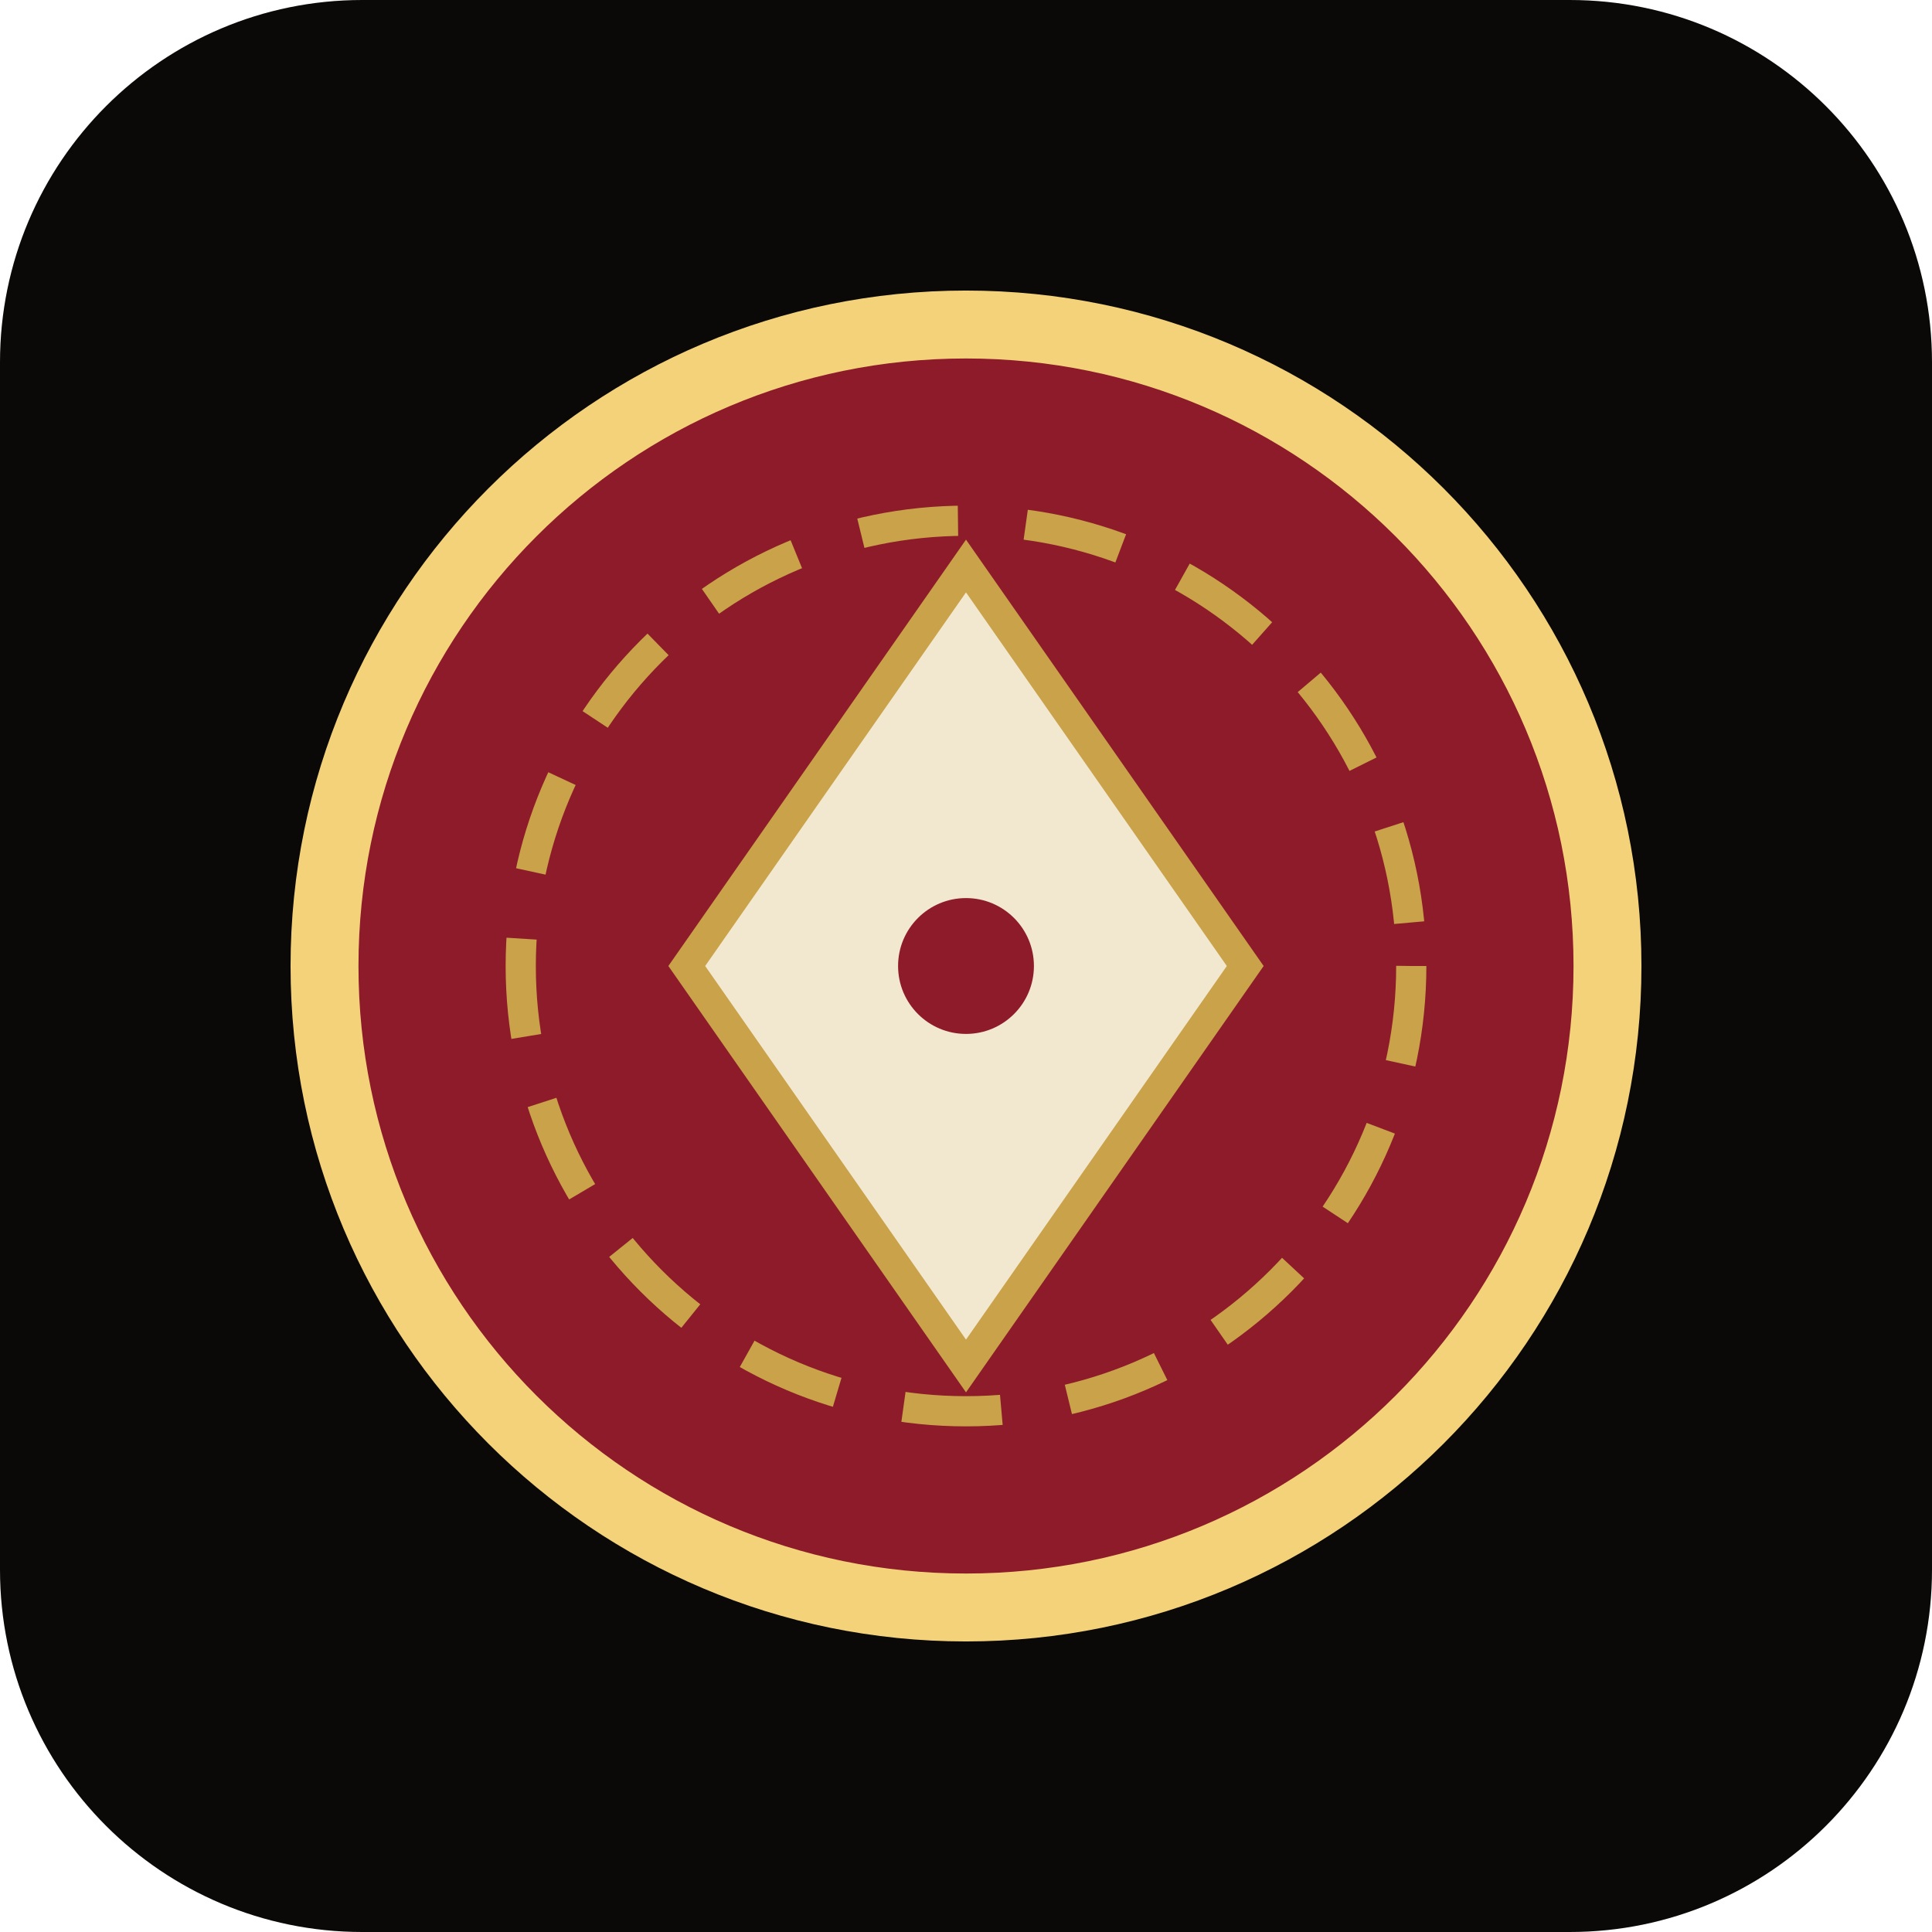
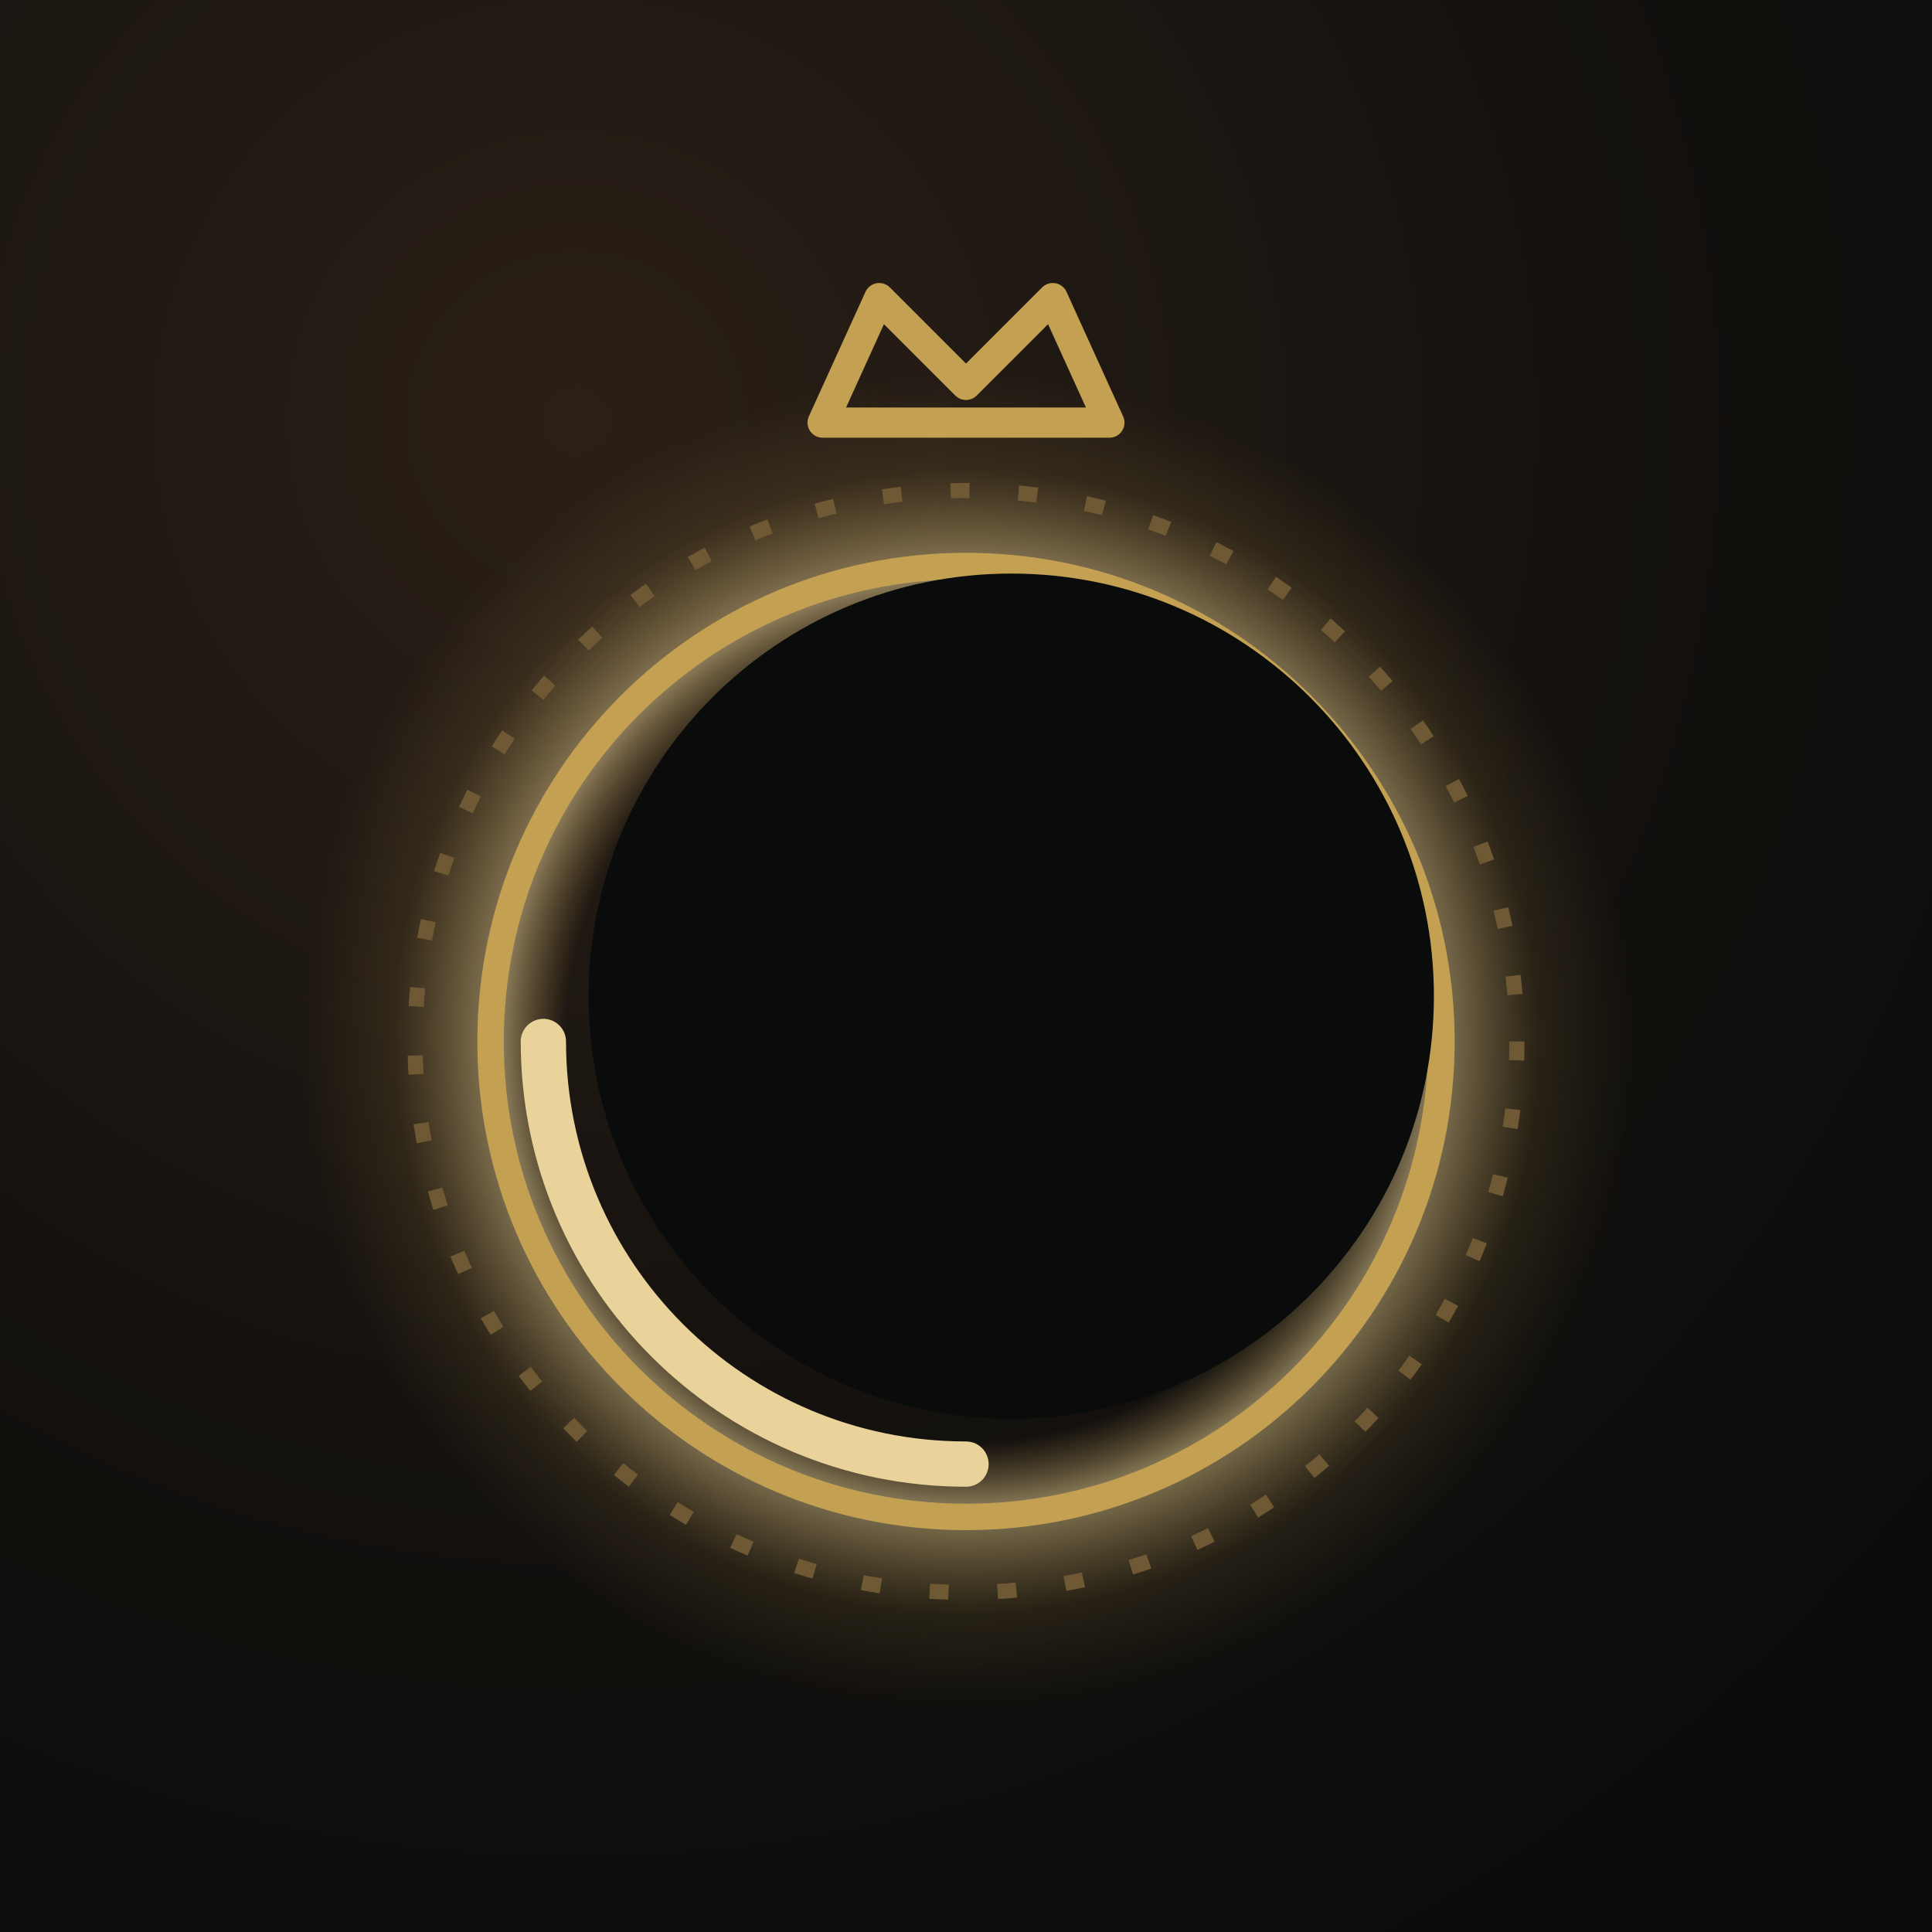
<svg xmlns="http://www.w3.org/2000/svg" viewBox="0 0 512 512">
-   <rect width="512" height="512" rx="96" fill="#0b0907" />
-   <circle cx="256" cy="256" r="170" fill="#8e1b2a" stroke="#f3d27a" stroke-width="18" />
-   <circle cx="256" cy="256" r="118" fill="none" stroke="#c9a24a" stroke-width="8" stroke-dasharray="26 18" />
-   <path d="M256 150 L330 256 L256 362 L182 256 Z" fill="#f2e8d0" stroke="#c9a24a" stroke-width="8" />
-   <circle cx="256" cy="256" r="18" fill="#8e1b2a" />
+   <defs>
+     <radialGradient id="ground" cx="30%" cy="22%" r="95%">
+       <stop offset="0" stop-color="#2b2017" />
+       <stop offset=".55" stop-color="#14110e" />
+       <stop offset="1" stop-color="#0a0c0b" />
+     </radialGradient>
+     <radialGradient id="corona" cx="50%" cy="50%" r="50%">
+       <stop offset=".6" stop-color="#c4a052" stop-opacity="0" />
+       <stop offset=".7" stop-color="#ead39a" stop-opacity=".55" />
+       <stop offset=".86" stop-color="#c4a052" stop-opacity=".12" />
+       <stop offset="1" stop-color="#c4a052" stop-opacity="0" />
+     </radialGradient>
+   </defs>
+   <rect width="512" height="512" fill="url(#ground)" />
+   <circle cx="256" cy="276" r="178" fill="url(#corona)" />
+   <circle cx="256" cy="276" r="146" fill="none" stroke="#6f5934" stroke-width="4" stroke-dasharray="5 13" />
+   <circle cx="256" cy="276" r="126" fill="none" stroke="#c4a052" stroke-width="7" />
+   <circle cx="268" cy="264" r="112" fill="#0a0c0b" />
+   <path d="M256 276m-112 0a112 112 0 0 1 112-112" fill="none" stroke="#ead39a" stroke-width="12" stroke-linecap="round" transform="rotate(-90 256 276)" />
+   <path d="M218 112l15-33 23 23 23-23 15 33z" fill="none" stroke="#c4a052" stroke-width="8" stroke-linejoin="round" />
</svg>
